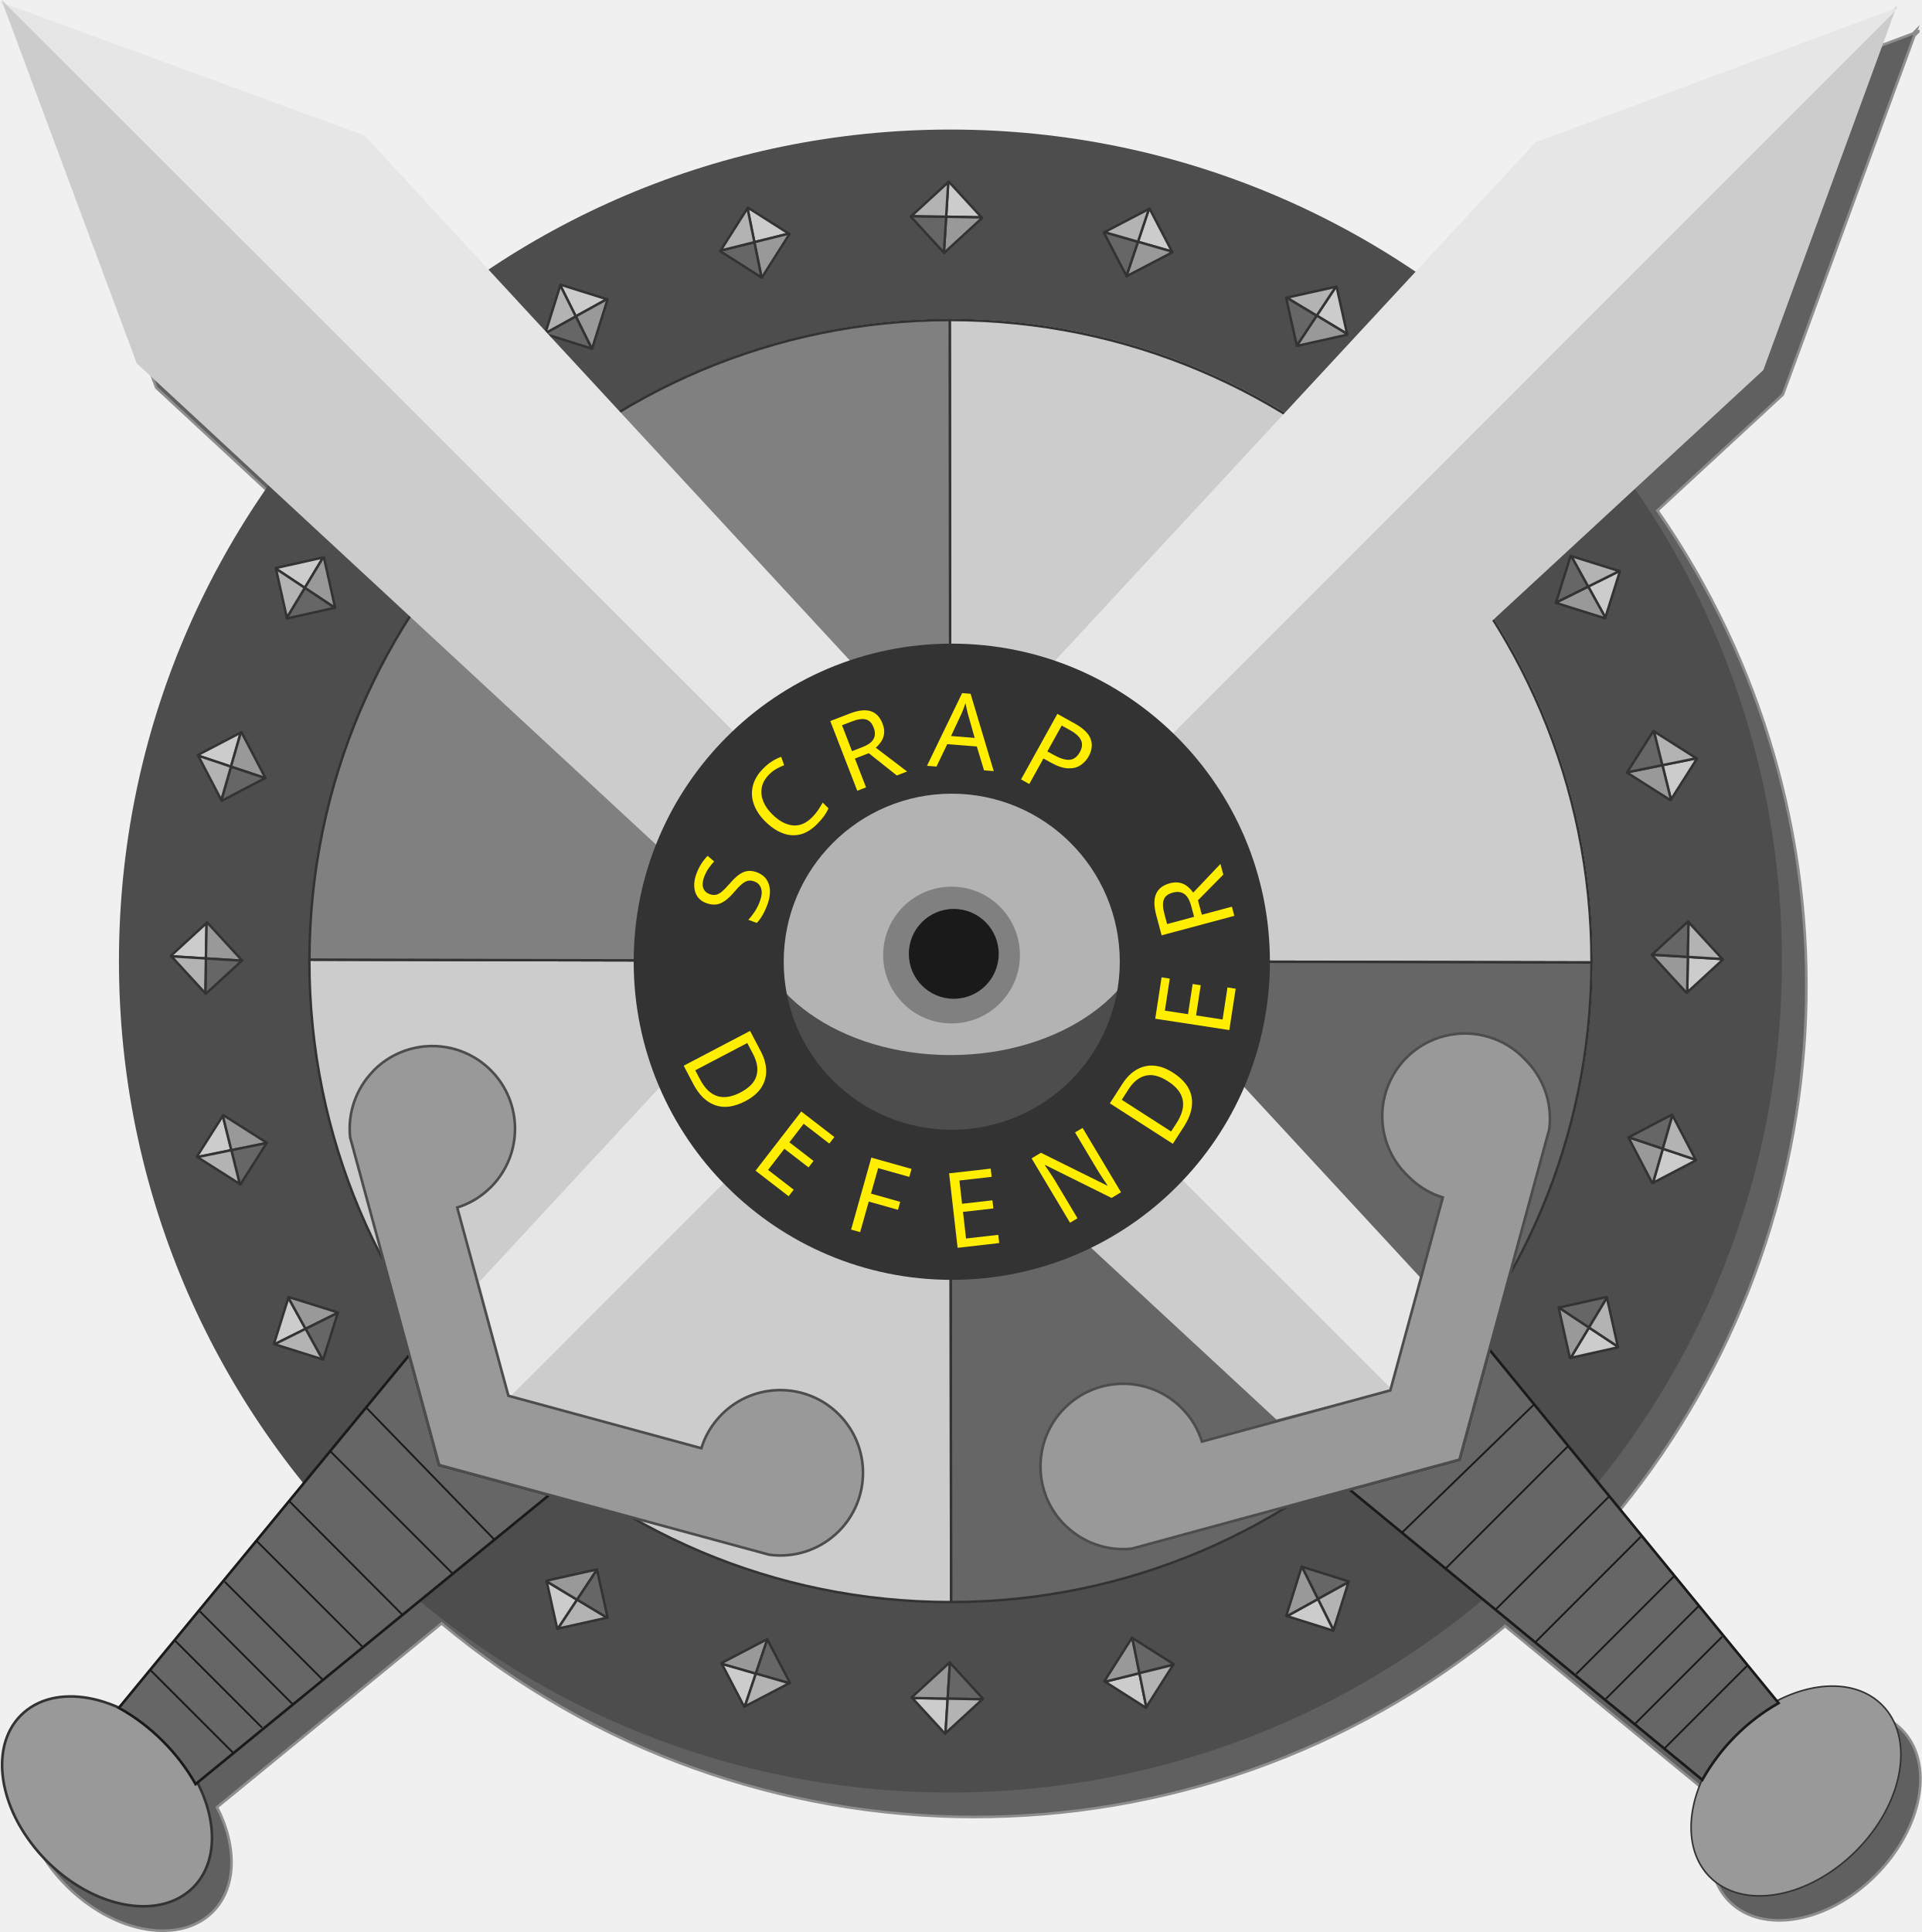
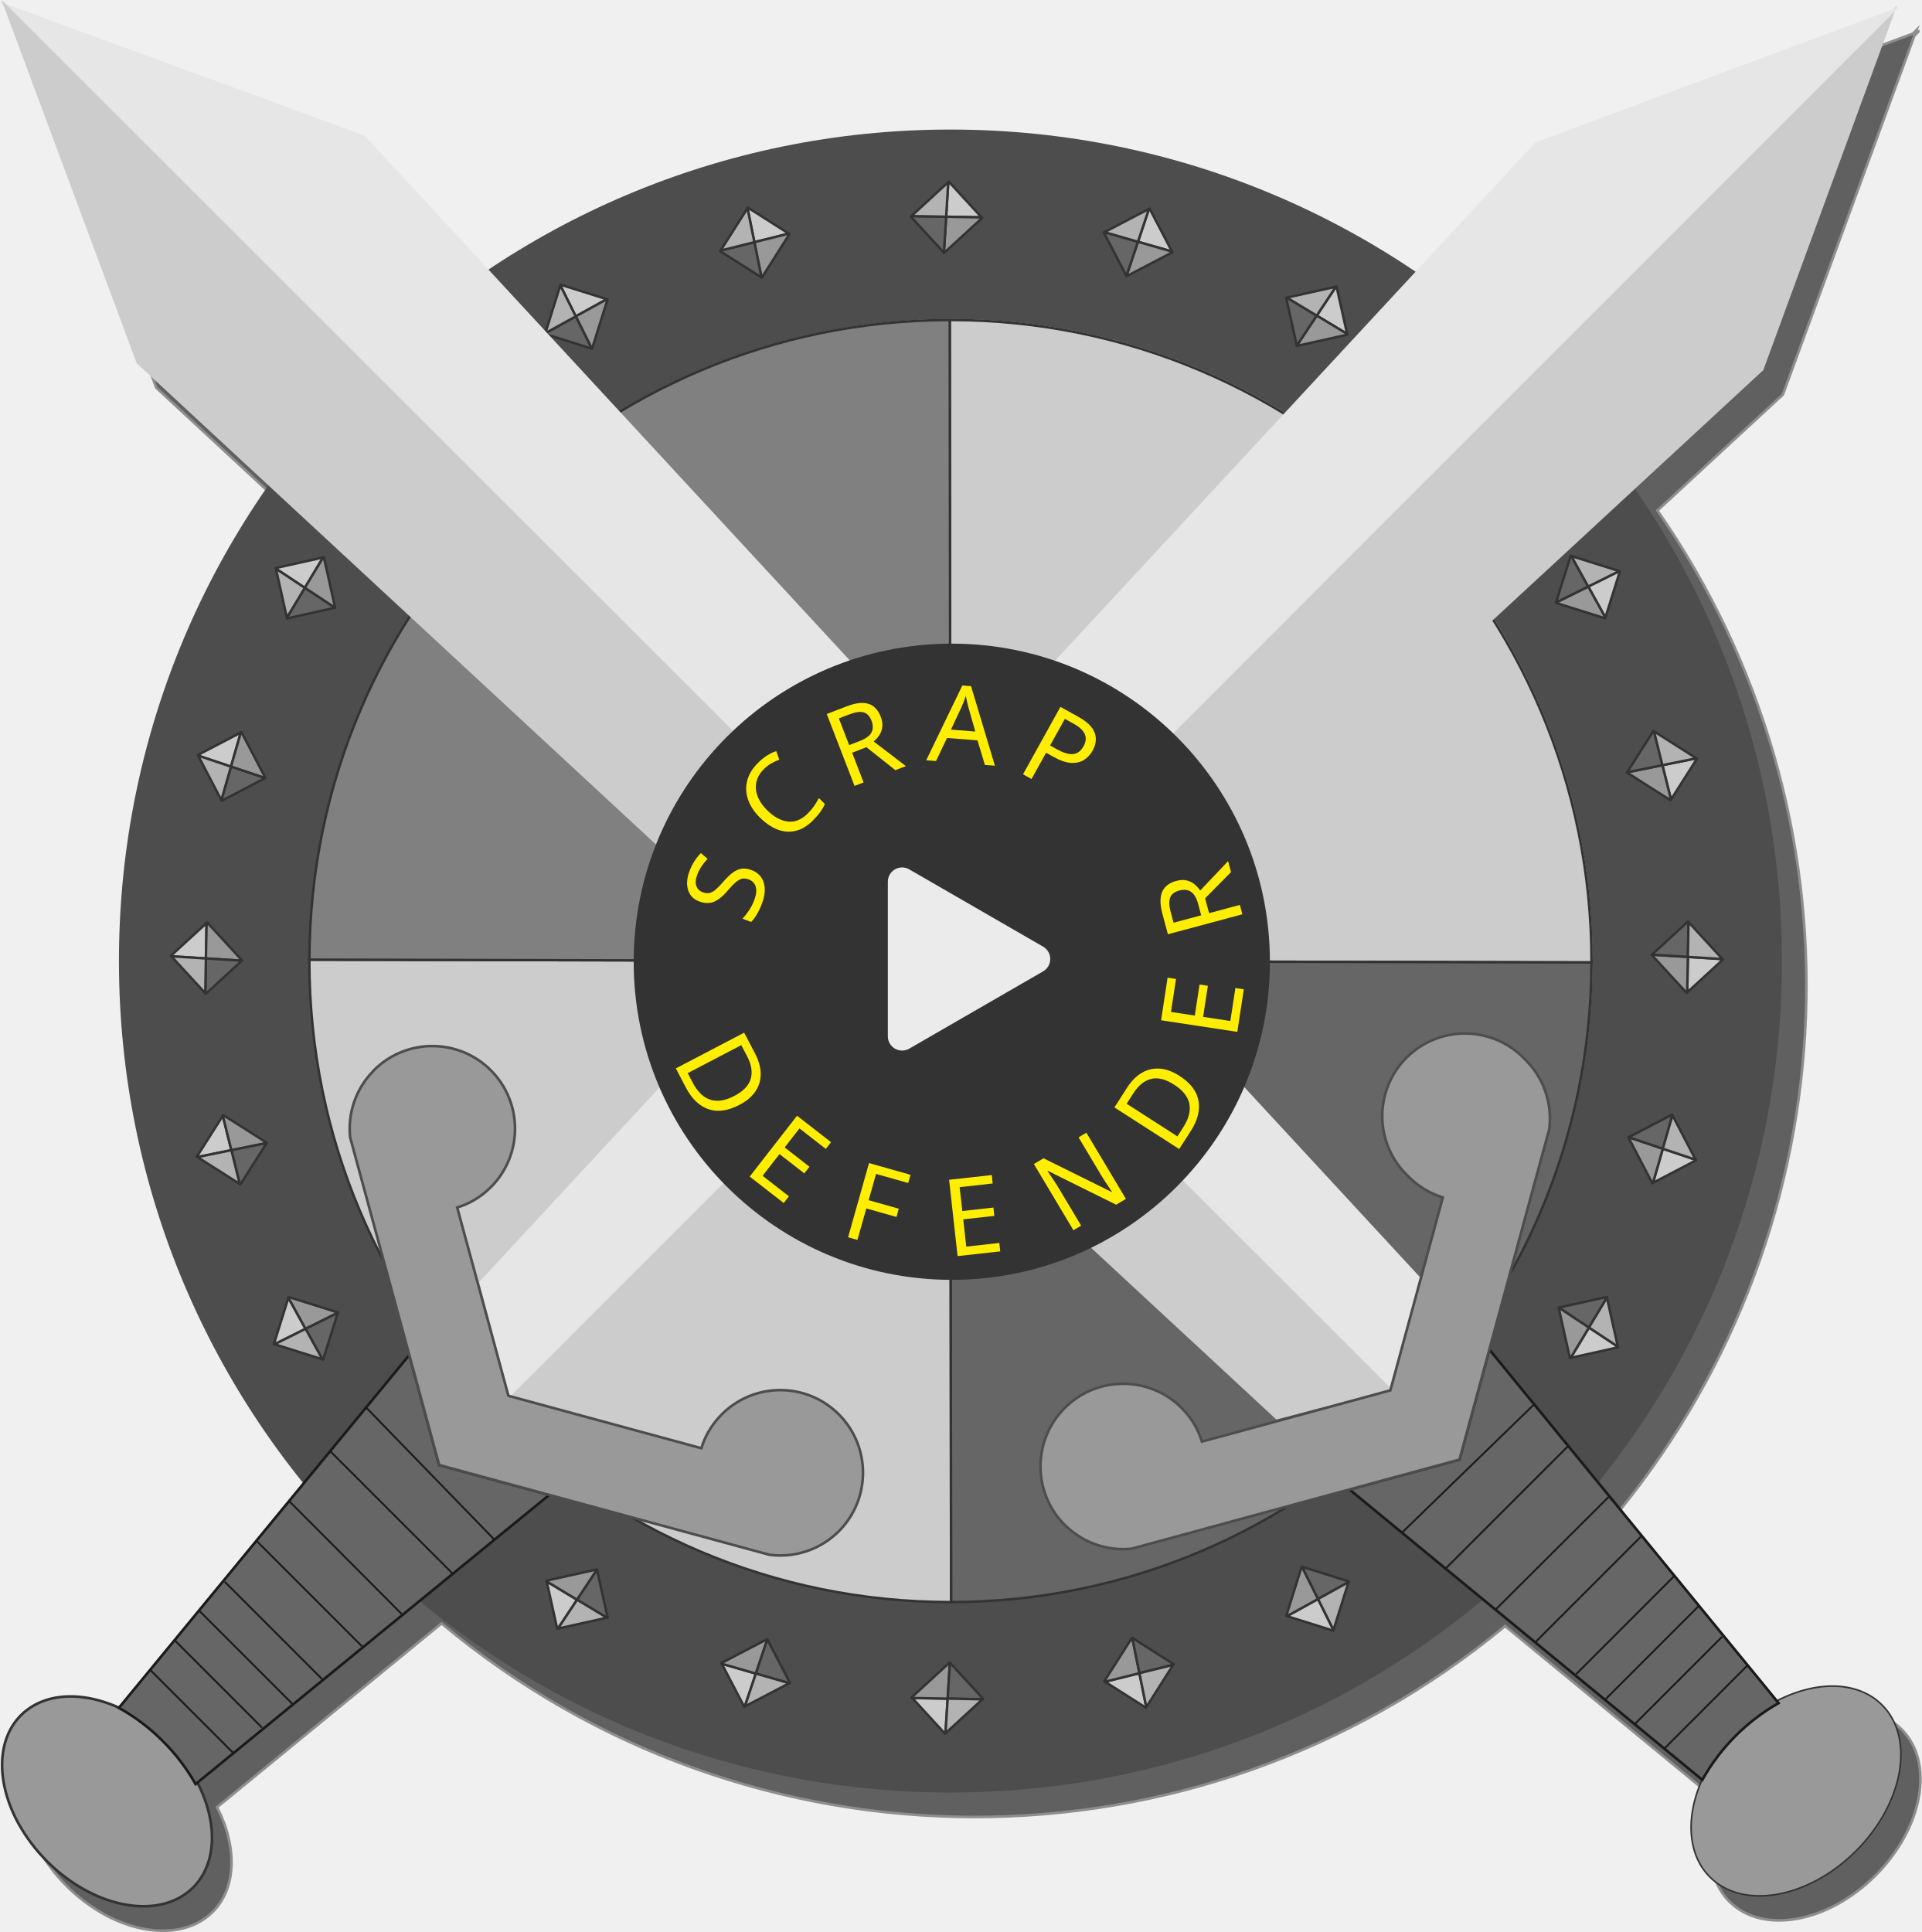
<svg xmlns="http://www.w3.org/2000/svg" viewBox="0 0 786.02 790.22">
  <defs>
    <style>
      .cls-1, .cls-15 {
        stroke: #4d4d4d;
      }

      .cls-1, .cls-11, .cls-13, .cls-14, .cls-15, .cls-16, .cls-17, .cls-4, .cls-5, .cls-6 {
        stroke-miterlimit: 10;
      }

      .cls-1, .cls-13, .cls-15, .cls-16 {
        stroke-width: 1.07px;
      }

      .cls-1 {
        opacity: 0.6;
      }

      .cls-2 {
        fill: #4d4d4d;
      }

      .cls-3, .cls-7 {
        fill: #ccc;
      }

      .cls-4 {
        fill: none;
      }

      .cls-10, .cls-11, .cls-16, .cls-4, .cls-5, .cls-6, .cls-7, .cls-8, .cls-9 {
        stroke: #333;
      }

      .cls-13, .cls-14, .cls-5, .cls-9 {
        fill: #666;
      }

-       .cls-19, .cls-6 {
+       .cls-6 {
        fill: gray;
      }

      .cls-10, .cls-7, .cls-8, .cls-9 {
        stroke-linecap: round;
        stroke-linejoin: round;
      }

      .cls-11, .cls-15, .cls-16, .cls-8 {
        fill: #999;
      }

-       .cls-10, .cls-18 {
+       .cls-10 {
        fill: #b3b3b3;
      }

      .cls-11 {
        stroke-width: 0.65px;
      }

      .cls-12, .cls-17 {
        fill: #e6e6e6;
      }

      .cls-13, .cls-14, .cls-17 {
        stroke: #1a1a1a;
      }

      .cls-14, .cls-17 {
        stroke-width: 0.76px;
      }

-       .cls-20 {
-         fill: #1a1a1a;
-       }
- 
-       .cls-21 {
+       .cls-18 {
        fill: #333;
      }

-       .cls-22 {
-         font-size: 42.93px;
+       .cls-19 {
+         font-size: 44.16px;
        fill: #fe0;
        font-family: ReggaeOne-Regular, Reggae One;
+       }
+ 
+       .cls-20 {
+         opacity: 0.9;
+       }
+ 
+       .cls-21 {
+         fill: #fff;
      }
    </style>
  </defs>
  <g id="Layer_3" data-name="Layer 3">
    <g>
      <path class="cls-1" d="M777.77,707.35c-9.95-10-27-10-43.06-1.65l-72.09-88.09a340.11,340.11,0,0,0,15.28-408.8l51.31-47.43L783,14.57,784.59,13l0-.11-1.14.43.38-1-1.43,1.43L636,68.21l-48.29,52.11a340.22,340.22,0,0,0-379.19.77L157.09,65.42,10.29,11.6,8.72,10l-.1,0L9,11.14l-1-.38,1.43,1.43,54.5,146.39L119,209.64a340.1,340.1,0,0,0,14.17,405.89l-76.52,93c-15.16-6.88-30.76-6.25-40.1,3.09-10.23,10.23-10,28-.91,44.44a70.19,70.19,0,0,0,26.47,26.65C58.68,792,76.64,792.3,87,782c9.89-9.9,10-26.83,1.77-42.82L180.6,664a340.08,340.08,0,0,0,435,1.07l88.54,72.88c-6.75,15.07-6.06,30.54,3.21,39.82,13.55,13.55,40.3,8.77,59.74-10.68S791.32,720.9,777.77,707.35Z" />
      <circle class="cls-2" cx="388.74" cy="393.08" r="340.09" />
      <circle class="cls-3" cx="388.97" cy="392.85" r="262.39" />
    </g>
    <g>
      <path class="cls-4" d="M650.94,393.08v.58l-262.2-.57-.29-262.2h.29C533.55,130.89,650.94,248.28,650.94,393.08Z" />
      <path class="cls-5" d="M650.94,393.66C650.63,538.11,533.51,655.13,389,655.28l-.28-262.19Z" />
      <path class="cls-4" d="M389,655.28h-.28c-144.8,0-262.19-117.39-262.19-262.2v-.57l262.19.58Z" />
      <path class="cls-6" d="M388.74,393.09l-262.19-.58c.31-144.44,117.42-261.46,261.9-261.62Z" />
    </g>
    <g>
      <g>
        <polygon class="cls-7" points="388.06 74.3 401.49 88.92 386.98 88.64 387.85 74.5 388.06 74.3" />
        <polygon class="cls-8" points="401.49 88.92 401.7 89.15 386.14 103.44 386.06 103.35 386.98 88.64 401.49 88.92" />
        <polygon class="cls-9" points="386.98 88.64 386.06 103.35 372.51 88.59 372.74 88.38 386.98 88.64" />
        <polygon class="cls-10" points="387.85 74.5 386.98 88.64 372.74 88.38 387.85 74.5" />
      </g>
      <g>
        <polygon class="cls-7" points="470.19 85.32 479.37 102.91 465.43 98.89 469.93 85.45 470.19 85.32" />
        <polygon class="cls-8" points="479.37 102.91 479.52 103.19 460.79 112.97 460.73 112.86 465.43 98.89 479.37 102.91" />
        <polygon class="cls-9" points="465.43 98.89 460.73 112.86 451.46 95.1 451.74 94.95 465.43 98.89" />
        <polygon class="cls-10" points="469.93 85.45 465.43 98.89 451.74 94.95 469.93 85.45" />
      </g>
      <g>
        <polygon class="cls-7" points="546.66 117.22 550.98 136.58 538.55 129.09 546.38 117.28 546.66 117.22" />
        <polygon class="cls-8" points="550.98 136.58 551.05 136.89 530.43 141.49 530.4 141.37 538.55 129.09 550.98 136.58" />
        <polygon class="cls-9" points="538.55 129.09 530.4 141.37 526.04 121.81 526.35 121.74 538.55 129.09" />
        <polygon class="cls-10" points="546.38 117.28 538.55 129.09 526.35 121.74 546.38 117.28" />
      </g>
      <g>
        <polygon class="cls-7" points="612.27 167.82 611.43 187.64 601.37 177.19 611.99 167.81 612.27 167.82" />
        <polygon class="cls-8" points="611.43 187.64 611.42 187.96 590.31 187.06 590.32 186.94 601.37 177.19 611.43 187.64" />
        <polygon class="cls-9" points="601.37 177.19 590.32 186.94 591.17 166.92 591.49 166.93 601.37 177.19" />
        <polygon class="cls-10" points="611.99 167.81 601.37 177.19 591.49 166.93 611.99 167.81" />
      </g>
      <g>
        <polygon class="cls-7" points="662.55 233.68 656.61 252.61 649.59 239.91 662.28 233.59 662.55 233.68" />
        <polygon class="cls-8" points="656.61 252.61 656.51 252.91 636.36 246.58 636.4 246.46 649.59 239.91 656.61 252.61" />
        <polygon class="cls-9" points="649.59 239.91 636.4 246.46 642.4 227.35 642.7 227.44 649.59 239.91" />
        <polygon class="cls-10" points="662.28 233.59 649.59 239.91 642.7 227.44 662.28 233.59" />
      </g>
      <g>
        <polygon class="cls-7" points="694.08 310.31 683.44 327.05 679.94 312.97 693.83 310.15 694.08 310.31" />
        <polygon class="cls-8" points="683.44 327.05 683.26 327.32 665.43 315.99 665.5 315.89 679.94 312.97 683.44 327.05" />
        <polygon class="cls-9" points="679.94 312.97 665.5 315.89 676.25 298.98 676.51 299.15 679.94 312.97" />
        <polygon class="cls-10" points="693.83 310.15 679.94 312.97 676.51 299.15 693.83 310.15" />
      </g>
      <g>
        <polygon class="cls-7" points="704.69 392.48 690.08 405.9 690.35 391.39 704.49 392.27 704.69 392.48" />
        <polygon class="cls-8" points="690.08 405.9 689.84 406.12 675.55 390.56 675.64 390.48 690.35 391.39 690.08 405.9" />
        <polygon class="cls-9" points="690.35 391.39 675.64 390.48 690.4 376.92 690.62 377.16 690.35 391.39" />
        <polygon class="cls-10" points="704.49 392.27 690.35 391.39 690.62 377.16 704.49 392.27" />
      </g>
      <g>
        <polygon class="cls-7" points="693.67 474.61 676.09 483.79 680.1 469.84 693.54 474.35 693.67 474.61" />
        <polygon class="cls-8" points="676.09 483.79 675.8 483.94 666.03 465.21 666.14 465.15 680.1 469.84 676.09 483.79" />
        <polygon class="cls-9" points="680.1 469.84 666.14 465.15 683.9 455.88 684.04 456.16 680.1 469.84" />
        <polygon class="cls-10" points="693.54 474.35 680.1 469.84 684.04 456.16 693.54 474.35" />
      </g>
      <g>
        <polygon class="cls-7" points="661.78 551.08 642.41 555.4 649.9 542.97 661.71 550.8 661.78 551.08" />
        <polygon class="cls-8" points="642.41 555.4 642.1 555.47 637.5 534.85 637.63 534.82 649.9 542.97 642.41 555.4" />
        <polygon class="cls-9" points="649.9 542.97 637.63 534.82 657.18 530.46 657.25 530.77 649.9 542.97" />
        <polygon class="cls-10" points="661.71 550.8 649.9 542.97 657.25 530.77 661.71 550.8" />
      </g>
      <g>
        <polygon class="cls-7" points="611.17 616.69 591.35 615.85 601.8 605.78 611.19 616.4 611.17 616.69" />
        <polygon class="cls-8" points="591.35 615.85 591.03 615.84 591.93 594.73 592.05 594.74 601.8 605.78 591.35 615.85" />
        <polygon class="cls-9" points="601.8 605.78 592.05 594.74 612.07 595.59 612.06 595.9 601.8 605.78" />
        <polygon class="cls-10" points="611.19 616.4 601.8 605.78 612.06 595.9 611.19 616.4" />
      </g>
      <g>
        <polygon class="cls-7" points="545.32 666.97 526.39 661.03 539.09 654.01 545.4 666.7 545.32 666.97" />
        <polygon class="cls-8" points="526.39 661.03 526.08 660.93 532.41 640.78 532.53 640.82 539.09 654.01 526.39 661.03" />
        <polygon class="cls-9" points="539.09 654.01 532.53 640.82 551.64 646.82 551.55 647.12 539.09 654.01" />
        <polygon class="cls-10" points="545.4 666.7 539.09 654.01 551.55 647.12 545.4 666.7" />
      </g>
      <g>
        <polygon class="cls-7" points="468.69 698.49 451.94 687.85 466.03 684.36 468.84 698.25 468.69 698.49" />
        <polygon class="cls-8" points="451.94 687.85 451.67 687.68 463 669.85 463.11 669.92 466.03 684.36 451.94 687.85" />
        <polygon class="cls-9" points="466.03 684.36 463.11 669.92 480.02 680.66 479.85 680.93 466.03 684.36" />
        <polygon class="cls-10" points="468.84 698.25 466.03 684.36 479.85 680.93 468.84 698.25" />
      </g>
      <g>
        <polygon class="cls-7" points="386.51 709.11 373.09 694.5 387.6 694.77 386.72 708.91 386.51 709.11" />
        <polygon class="cls-8" points="373.09 694.5 372.87 694.26 388.43 679.97 388.52 680.06 387.6 694.77 373.09 694.5" />
        <polygon class="cls-9" points="387.6 694.77 388.52 680.06 402.07 694.82 401.83 695.03 387.6 694.77" />
        <polygon class="cls-10" points="386.72 708.91 387.6 694.77 401.83 695.03 386.72 708.91" />
      </g>
      <g>
        <polygon class="cls-7" points="304.39 698.09 295.2 680.5 309.15 684.52 304.64 697.96 304.39 698.09" />
        <polygon class="cls-8" points="295.2 680.5 295.06 680.22 313.79 670.44 313.84 670.55 309.15 684.52 295.2 680.5" />
        <polygon class="cls-9" points="309.15 684.52 313.84 670.55 323.11 688.32 322.83 688.46 309.15 684.52" />
        <polygon class="cls-10" points="304.64 697.96 309.15 684.52 322.83 688.46 304.64 697.96" />
      </g>
      <g>
        <polygon class="cls-7" points="227.91 666.2 223.6 646.83 236.03 654.32 228.2 666.13 227.91 666.2" />
        <polygon class="cls-8" points="223.6 646.83 223.53 646.52 244.15 641.92 244.17 642.04 236.03 654.32 223.6 646.83" />
        <polygon class="cls-9" points="236.03 654.32 244.17 642.04 248.53 661.6 248.22 661.67 236.03 654.32" />
        <polygon class="cls-10" points="228.2 666.13 236.03 654.32 248.22 661.67 228.2 666.13" />
      </g>
      <g>
        <polygon class="cls-7" points="162.3 615.59 163.14 595.77 173.21 606.22 162.59 615.61 162.3 615.59" />
        <polygon class="cls-8" points="163.14 595.77 163.16 595.45 184.26 596.35 184.26 596.47 173.21 606.22 163.14 595.77" />
        <polygon class="cls-9" points="173.21 606.22 184.26 596.47 183.41 616.49 183.09 616.48 173.21 606.22" />
        <polygon class="cls-10" points="162.59 615.61 173.21 606.22 183.09 616.48 162.59 615.61" />
      </g>
      <g>
        <polygon class="cls-7" points="112.02 549.73 117.96 530.8 124.98 543.51 112.3 549.82 112.02 549.73" />
        <polygon class="cls-8" points="117.96 530.8 118.06 530.5 138.22 536.83 138.18 536.95 124.98 543.51 117.96 530.8" />
        <polygon class="cls-9" points="124.98 543.51 138.18 536.95 132.18 556.06 131.87 555.97 124.98 543.51" />
        <polygon class="cls-10" points="112.3 549.82 124.98 543.51 131.87 555.97 112.3 549.82" />
      </g>
      <g>
        <polygon class="cls-7" points="80.5 473.1 91.14 456.36 94.63 470.44 80.74 473.26 80.5 473.1" />
        <polygon class="cls-8" points="91.14 456.36 91.31 456.09 109.14 467.42 109.08 467.52 94.63 470.44 91.14 456.36" />
        <polygon class="cls-9" points="94.63 470.44 109.08 467.52 98.33 484.44 98.06 484.26 94.63 470.44" />
        <polygon class="cls-10" points="80.74 473.26 94.63 470.44 98.06 484.26 80.74 473.26" />
      </g>
      <g>
        <polygon class="cls-7" points="69.89 390.93 84.5 377.51 84.22 392.02 70.08 391.14 69.89 390.93" />
        <polygon class="cls-8" points="84.5 377.51 84.73 377.29 99.02 392.85 98.93 392.93 84.22 392.02 84.5 377.51" />
        <polygon class="cls-9" points="84.22 392.02 98.93 392.93 84.17 406.49 83.96 406.25 84.22 392.02" />
        <polygon class="cls-10" points="70.08 391.14 84.22 392.02 83.96 406.25 70.08 391.14" />
      </g>
      <g>
        <polygon class="cls-7" points="80.9 308.81 98.49 299.62 94.47 313.57 81.04 309.06 80.9 308.81" />
        <polygon class="cls-8" points="98.49 299.62 98.77 299.48 108.55 318.2 108.44 318.26 94.47 313.57 98.49 299.62" />
        <polygon class="cls-9" points="94.47 313.57 108.44 318.26 90.68 327.53 90.53 327.25 94.47 313.57" />
        <polygon class="cls-10" points="81.04 309.06 94.47 313.57 90.53 327.25 81.04 309.06" />
      </g>
      <g>
        <polygon class="cls-7" points="112.8 232.33 132.16 228.01 124.67 240.44 112.86 232.61 112.8 232.33" />
        <polygon class="cls-8" points="132.16 228.01 132.47 227.94 137.07 248.56 136.95 248.59 124.67 240.44 132.16 228.01" />
        <polygon class="cls-9" points="124.67 240.44 136.95 248.59 117.39 252.95 117.32 252.64 124.67 240.44" />
        <polygon class="cls-10" points="112.86 232.61 124.67 240.44 117.32 252.64 112.86 232.61" />
      </g>
      <g>
        <polygon class="cls-7" points="163.4 166.72 183.22 167.56 172.77 177.63 163.39 167.01 163.4 166.72" />
        <polygon class="cls-8" points="183.22 167.56 183.54 167.57 182.64 188.68 182.52 188.68 172.77 177.63 183.22 167.56" />
        <polygon class="cls-9" points="172.77 177.63 182.52 188.68 162.5 187.82 162.52 187.51 172.77 177.63" />
        <polygon class="cls-10" points="163.39 167.01 172.77 177.63 162.52 187.51 163.39 167.01" />
      </g>
      <g>
        <polygon class="cls-7" points="229.26 116.44 248.19 122.38 235.49 129.4 229.17 116.72 229.26 116.44" />
        <polygon class="cls-8" points="248.19 122.38 248.49 122.48 242.16 142.63 242.05 142.6 235.49 129.4 248.19 122.38" />
        <polygon class="cls-9" points="235.49 129.4 242.05 142.6 222.93 136.59 223.03 136.29 235.49 129.4" />
        <polygon class="cls-10" points="229.17 116.72 235.49 129.4 223.03 136.29 229.17 116.72" />
      </g>
      <g>
        <polygon class="cls-7" points="305.89 84.92 322.63 95.56 308.55 99.05 305.73 85.16 305.89 84.92" />
        <polygon class="cls-8" points="322.63 95.56 322.9 95.73 311.57 113.56 311.47 113.49 308.55 99.05 322.63 95.56" />
        <polygon class="cls-9" points="308.55 99.05 311.47 113.49 294.56 102.75 294.73 102.48 308.55 99.05" />
        <polygon class="cls-10" points="305.73 85.16 308.55 99.05 294.73 102.48 305.73 85.16" />
      </g>
    </g>
    <g id="Layer_1" data-name="Layer 1">
      <g>
        <path class="cls-11" d="M699.37,767.75c-10.23-10.23-10-28-.9-44.44a70.07,70.07,0,0,1,26.46-26.65c16.56-9.31,34.52-9.63,44.84.69,13.55,13.55,8.77,40.29-10.66,59.72S712.92,781.3,699.37,767.75Z" />
        <polygon class="cls-12" points="0 0.76 149.09 55.42 581.1 522.72 570.33 561.39 568.32 568.76 0 0.76" />
        <polygon class="cls-3" points="55.92 148.59 0.62 0 0.72 0.04 569.05 568.03 568.97 568.32 561.32 570.4 522.03 580.6 55.92 148.59" />
        <g>
          <path class="cls-13" d="M551.94,609.22l45-12.22,12.22-45L727.44,696.59A82.58,82.58,0,0,0,696.25,728Z" />
          <g>
            <line class="cls-14" x1="627.6" y1="574.28" x2="573.39" y2="626.9" />
            <line class="cls-14" x1="641.18" y1="591.65" x2="591.18" y2="641.65" />
            <line class="cls-14" x1="657.93" y1="612.28" x2="611.88" y2="658.17" />
            <line class="cls-14" x1="671.08" y1="628.57" x2="627.88" y2="671.77" />
            <line class="cls-14" x1="684.91" y1="644.49" x2="644.7" y2="684.7" />
            <line class="cls-14" x1="694.77" y1="656.9" x2="656.8" y2="694.87" />
            <line class="cls-14" x1="704.34" y1="669.46" x2="668.54" y2="705.26" />
            <line class="cls-14" x1="714.81" y1="681.12" x2="680.8" y2="715.12" />
          </g>
        </g>
        <path class="cls-15" d="M435.47,623.72a33.82,33.82,0,1,1,47.83-47.83,3.79,3.79,0,0,1,.38.42,33,33,0,0,1,7.93,13.32l23-6.24L561,570.77l7.66-2.09,2.08-7.65,12.62-46.37,6.76-24.89a33.1,33.1,0,0,1-12.64-7.21c-.42-.38-.83-.76-1.23-1.16A33.82,33.82,0,1,1,624,433.57c.4.4.78.81,1.16,1.23A33.71,33.71,0,0,1,633.63,462l-2.38,8.71L621.91,505l-12.76,47-12.22,45-45,12.22-47,12.78-31.43,8.55-10.59,2.88a33.64,33.64,0,0,1-27-9.33A3.79,3.79,0,0,1,435.47,623.72Z" />
      </g>
      <g>
        <path class="cls-16" d="M8.56,701.58c-10.23,10.23-10,28-.91,44.44a70.19,70.19,0,0,0,26.47,26.65C50.68,782,68.64,782.3,79,772c13.55-13.55,8.77-40.29-10.66-59.72S22.11,688,8.56,701.58Z" />
        <polygon class="cls-3" points="775.87 2.29 721.21 151.38 253.91 583.39 207.87 570.61 775.87 2.29" />
        <polygon class="cls-12" points="628.04 58.21 776.63 2.9 776.59 3.01 208.6 571.33 208.31 571.26 196.03 524.32 628.04 58.21" />
        <g>
          <path class="cls-13" d="M167.41,554.22l12.22,45,45,12.23L80,729.73a81.19,81.19,0,0,0-13.38-17.54,80.26,80.26,0,0,0-18-13.65Z" />
          <g>
            <line class="cls-17" x1="202.35" y1="629.89" x2="149.73" y2="575.68" />
            <line class="cls-17" x1="184.98" y1="643.47" x2="134.98" y2="593.47" />
            <line class="cls-17" x1="164.35" y1="660.21" x2="118.46" y2="614.17" />
            <line class="cls-17" x1="148.06" y1="673.37" x2="104.86" y2="630.17" />
            <line class="cls-17" x1="132.14" y1="687.19" x2="91.93" y2="646.98" />
            <line class="cls-17" x1="119.73" y1="697.06" x2="81.76" y2="659.09" />
            <line class="cls-17" x1="107.17" y1="706.63" x2="71.37" y2="670.83" />
            <line class="cls-17" x1="95.51" y1="717.09" x2="61.5" y2="683.08" />
          </g>
        </g>
        <path class="cls-15" d="M152.91,437.76a33.82,33.82,0,1,1,47.83,47.83,3.79,3.79,0,0,1-.42.38A33,33,0,0,1,187,493.9l20.94,77,78.92,21.45a32.93,32.93,0,0,1,7.21-12.63c.38-.42.76-.84,1.16-1.24a33.82,33.82,0,1,1,47.83,47.84c-.4.4-.81.78-1.23,1.16a33.68,33.68,0,0,1-27.19,8.43l-135-36.7-36.43-134a33.64,33.64,0,0,1,9.33-27A3.69,3.69,0,0,1,152.91,437.76Z" />
      </g>
    </g>
  </g>
  <g id="Layer_4" data-name="Layer 4">
    <g>
-       <circle class="cls-2" cx="388.74" cy="393.08" r="123.8" />
-       <ellipse class="cls-18" cx="388.74" cy="373.34" rx="81.61" ry="58.2" />
-       <g>
-         <circle class="cls-19" cx="389.19" cy="390.63" r="27.97" />
-         <circle class="cls-20" cx="390.1" cy="390.14" r="18.38" />
-       </g>
-       <path class="cls-21" d="M389.29,263.26A130.11,130.11,0,1,0,519.4,393.37,130.11,130.11,0,0,0,389.29,263.26Zm0,198.83A68.73,68.73,0,1,1,458,393.37,68.73,68.73,0,0,1,389.29,462.09Z" />
-       <g>
-         <text class="cls-22" transform="matrix(0.35, -0.94, 0.94, 0.35, 309.73, 379.91)">S</text>
-         <text class="cls-22" transform="matrix(0.71, -0.71, 0.71, 0.71, 321.97, 348.69)">C</text>
-         <text class="cls-22" transform="matrix(0.93, -0.36, 0.36, 0.93, 346.75, 324.94)">R</text>
-         <text class="cls-22" transform="translate(379.14 313.23) rotate(4.53)">A</text>
-         <text class="cls-22" transform="translate(413.96 316.78) rotate(29)">P</text>
-         <text class="cls-22" transform="translate(442.52 334.68) rotate(47.76)"> </text>
-         <text class="cls-22" transform="translate(277.7 432.2) rotate(62.32)">D</text>
-         <text class="cls-22" transform="matrix(0.79, 0.61, -0.61, 0.79, 305.73, 476.29)">E</text>
-         <text class="cls-22" transform="matrix(0.96, 0.27, -0.27, 0.96, 344.1, 501.79)">F</text>
-         <text class="cls-22" transform="translate(387.52 510.85) rotate(-6.51)">E</text>
-         <text class="cls-22" transform="translate(434.06 502.25) rotate(-30.84)">N</text>
-         <text class="cls-22" transform="matrix(0.54, -0.84, 0.84, 0.54, 477.44, 471.34)">D</text>
-         <text class="cls-22" transform="translate(502.17 425.44) rotate(-81.28)">E</text>
-         <text class="cls-22" transform="matrix(-0.26, -0.97, 0.97, -0.26, 505.94, 378.64)">R</text>
-         <text class="cls-22" transform="matrix(-0.55, -0.83, 0.83, -0.55, 490.48, 335.03)"> </text>
+       <circle class="cls-18" cx="388.74" cy="393.08" r="123.8" />
+       <path class="cls-18" d="M389.29,263.26A130.11,130.11,0,1,0,519.4,393.37,130.11,130.11,0,0,0,389.29,263.26Zm0,198.83A68.73,68.73,0,1,1,458,393.37,68.73,68.73,0,0,1,389.29,462.09Z" />
+       <g>
+         <text class="cls-19" transform="translate(307.43 379.57) rotate(-69.46)">S</text>
+         <text class="cls-19" transform="matrix(0.71, -0.71, 0.71, 0.71, 320.02, 347.43)">C</text>
+         <text class="cls-19" transform="translate(345.52 323) rotate(-21.12)">R</text>
+         <text class="cls-19" transform="translate(378.83 310.96) rotate(4.53)">A</text>
+         <text class="cls-19" transform="translate(414.68 314.62) rotate(29.02)">P</text>
+         <text class="cls-19" transform="matrix(0.67, 0.74, -0.74, 0.67, 444.03, 333.02)"> </text>
+         <text class="cls-19" transform="translate(274.44 433.2) rotate(62.39)">D</text>
+         <text class="cls-19" transform="translate(303.25 478.61) rotate(37.88)">E</text>
+         <text class="cls-19" transform="translate(342.75 504.9) rotate(15.77)">F</text>
+         <text class="cls-19" transform="matrix(0.99, -0.11, 0.11, 0.99, 387.42, 514.24)">E</text>
+         <text class="cls-19" transform="translate(435.36 505.38) rotate(-30.85)">N</text>
+         <text class="cls-19" transform="matrix(0.54, -0.84, 0.84, 0.54, 479.98, 473.57)">D</text>
+         <text class="cls-19" transform="translate(505.42 426.29) rotate(-81.33)">E</text>
+         <text class="cls-19" transform="translate(509.25 378.09) rotate(-105.03)">R</text>
+         <text class="cls-19" transform="matrix(-0.55, -0.83, 0.83, -0.55, 493.29, 333.24)"> </text>
+       </g>
+       <g class="cls-20">
+         <path class="cls-21" d="M426.65,387.2a5.84,5.84,0,0,1,0,10.1l-27.39,15.81-27.38,15.81a5.83,5.83,0,0,1-8.75-5.05V360.63a5.83,5.83,0,0,1,8.75-5.05l27.38,15.81Z" />
      </g>
    </g>
  </g>
</svg>
